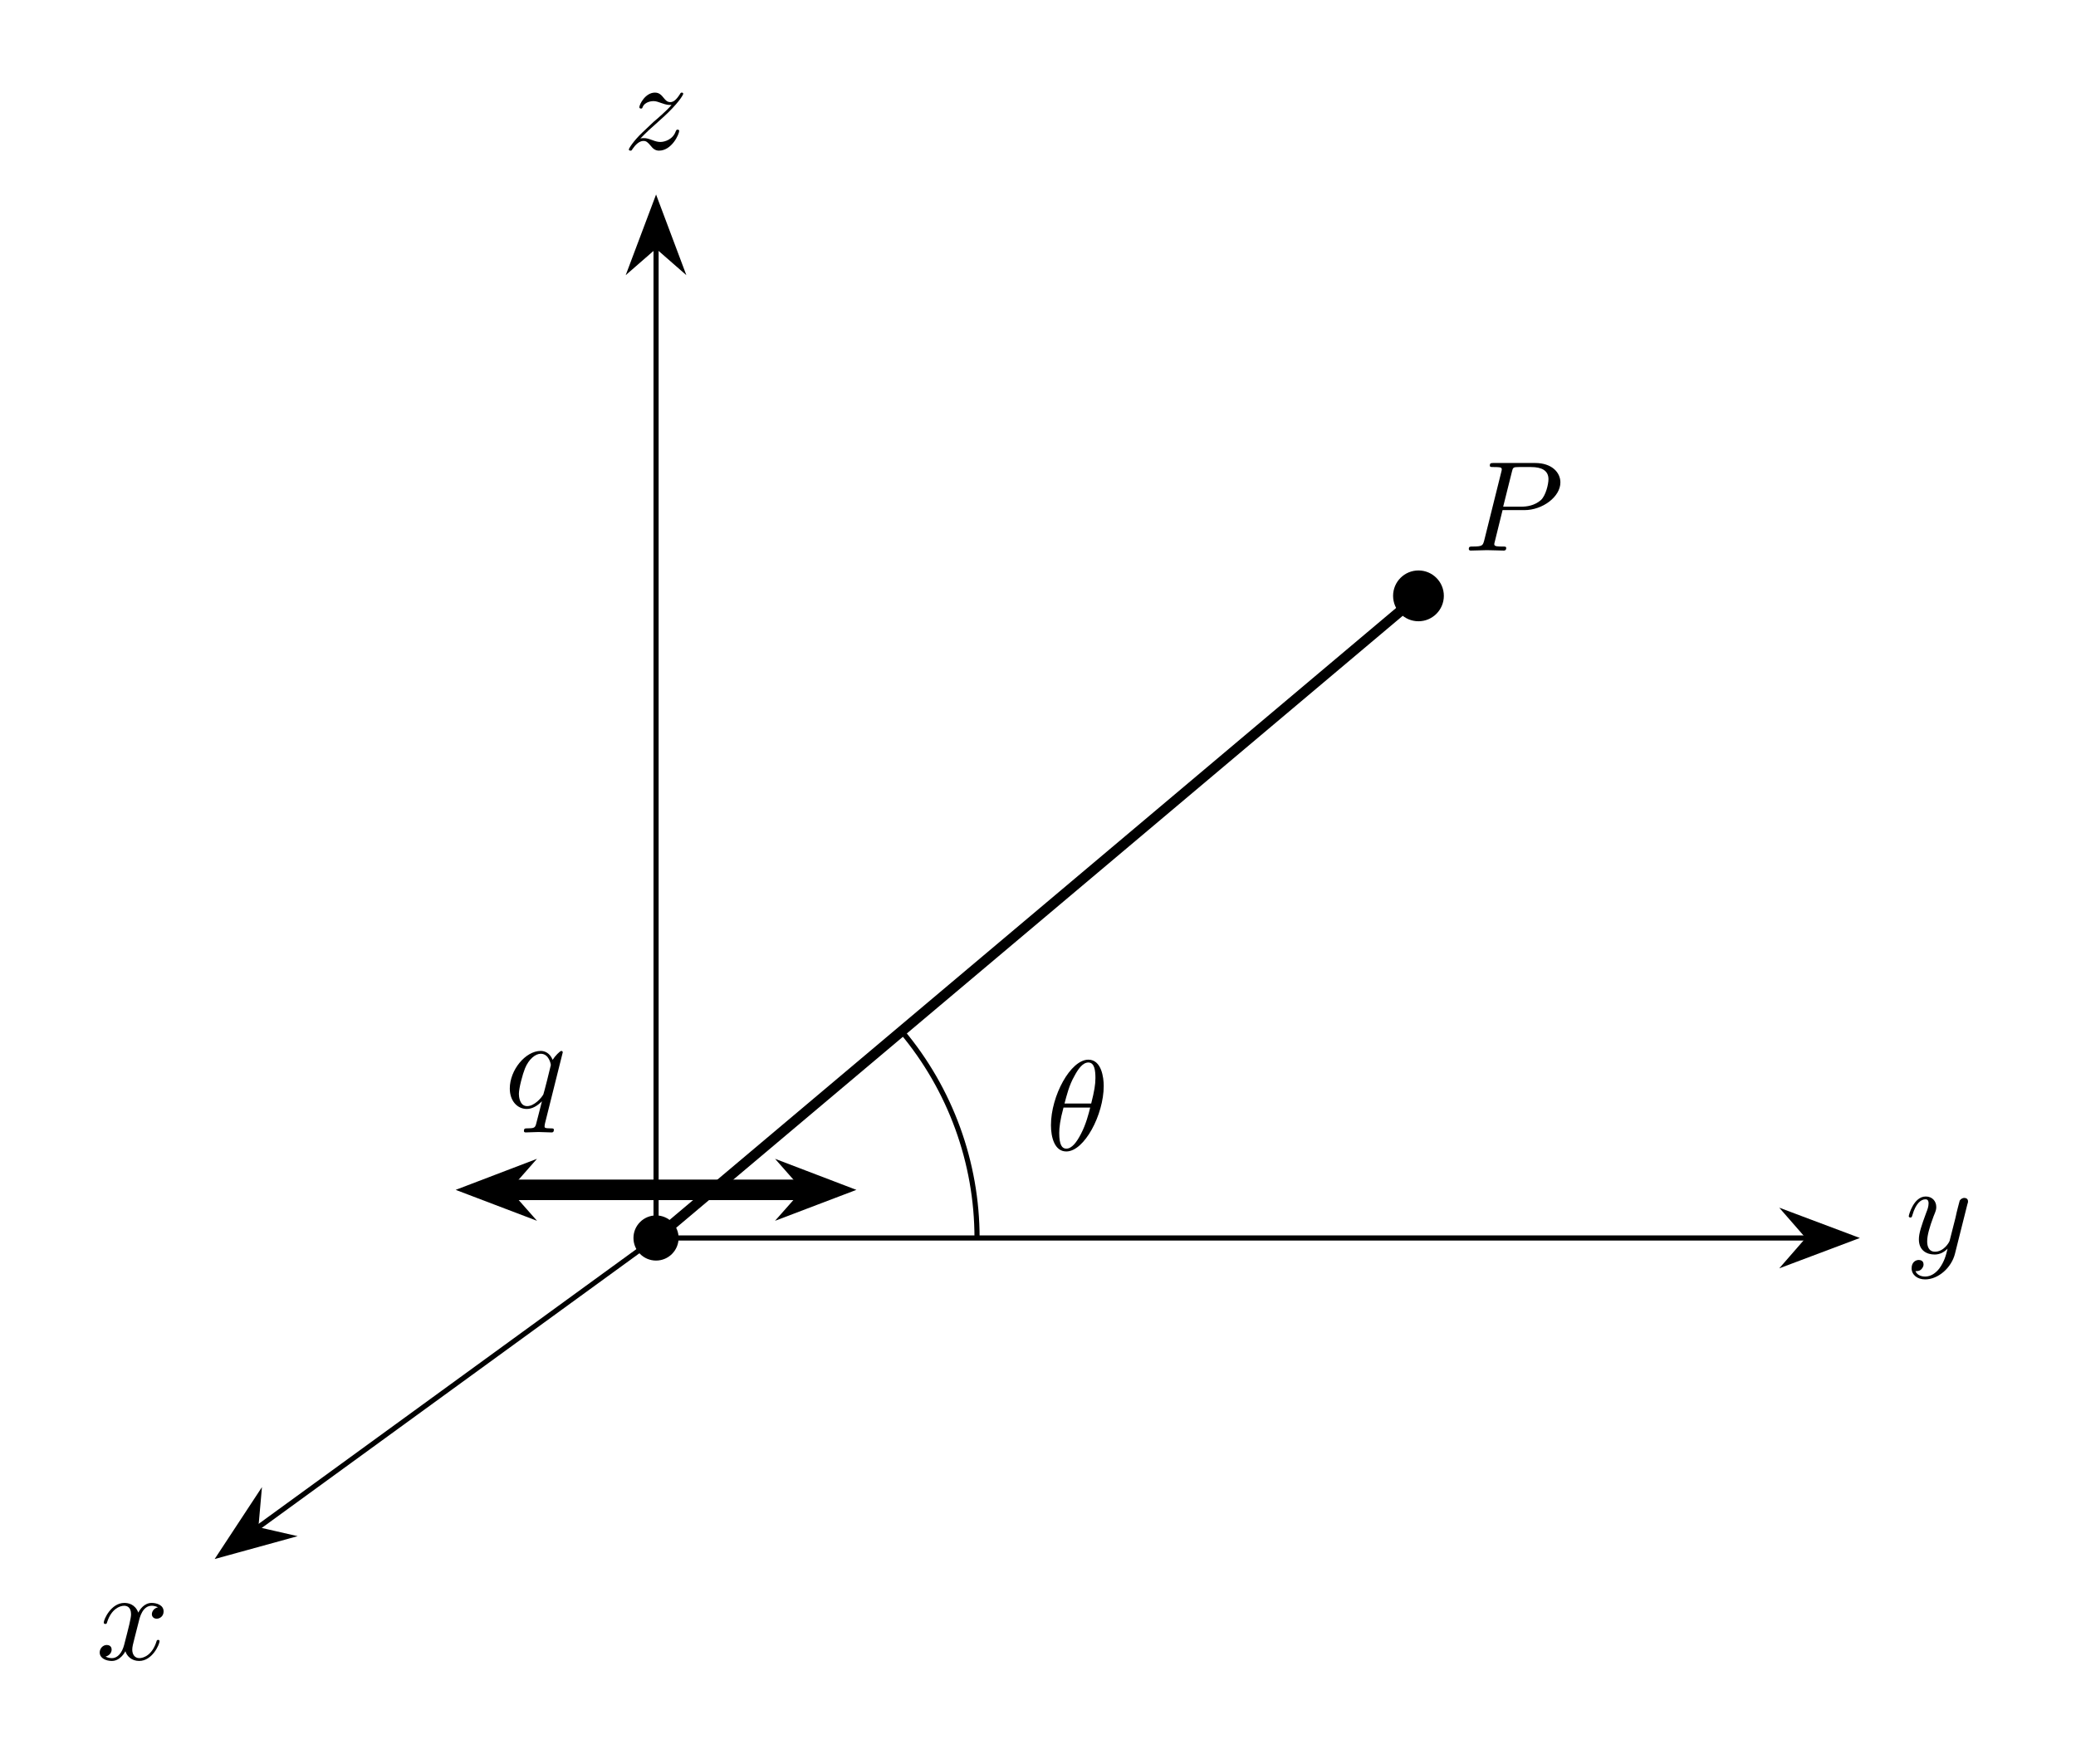
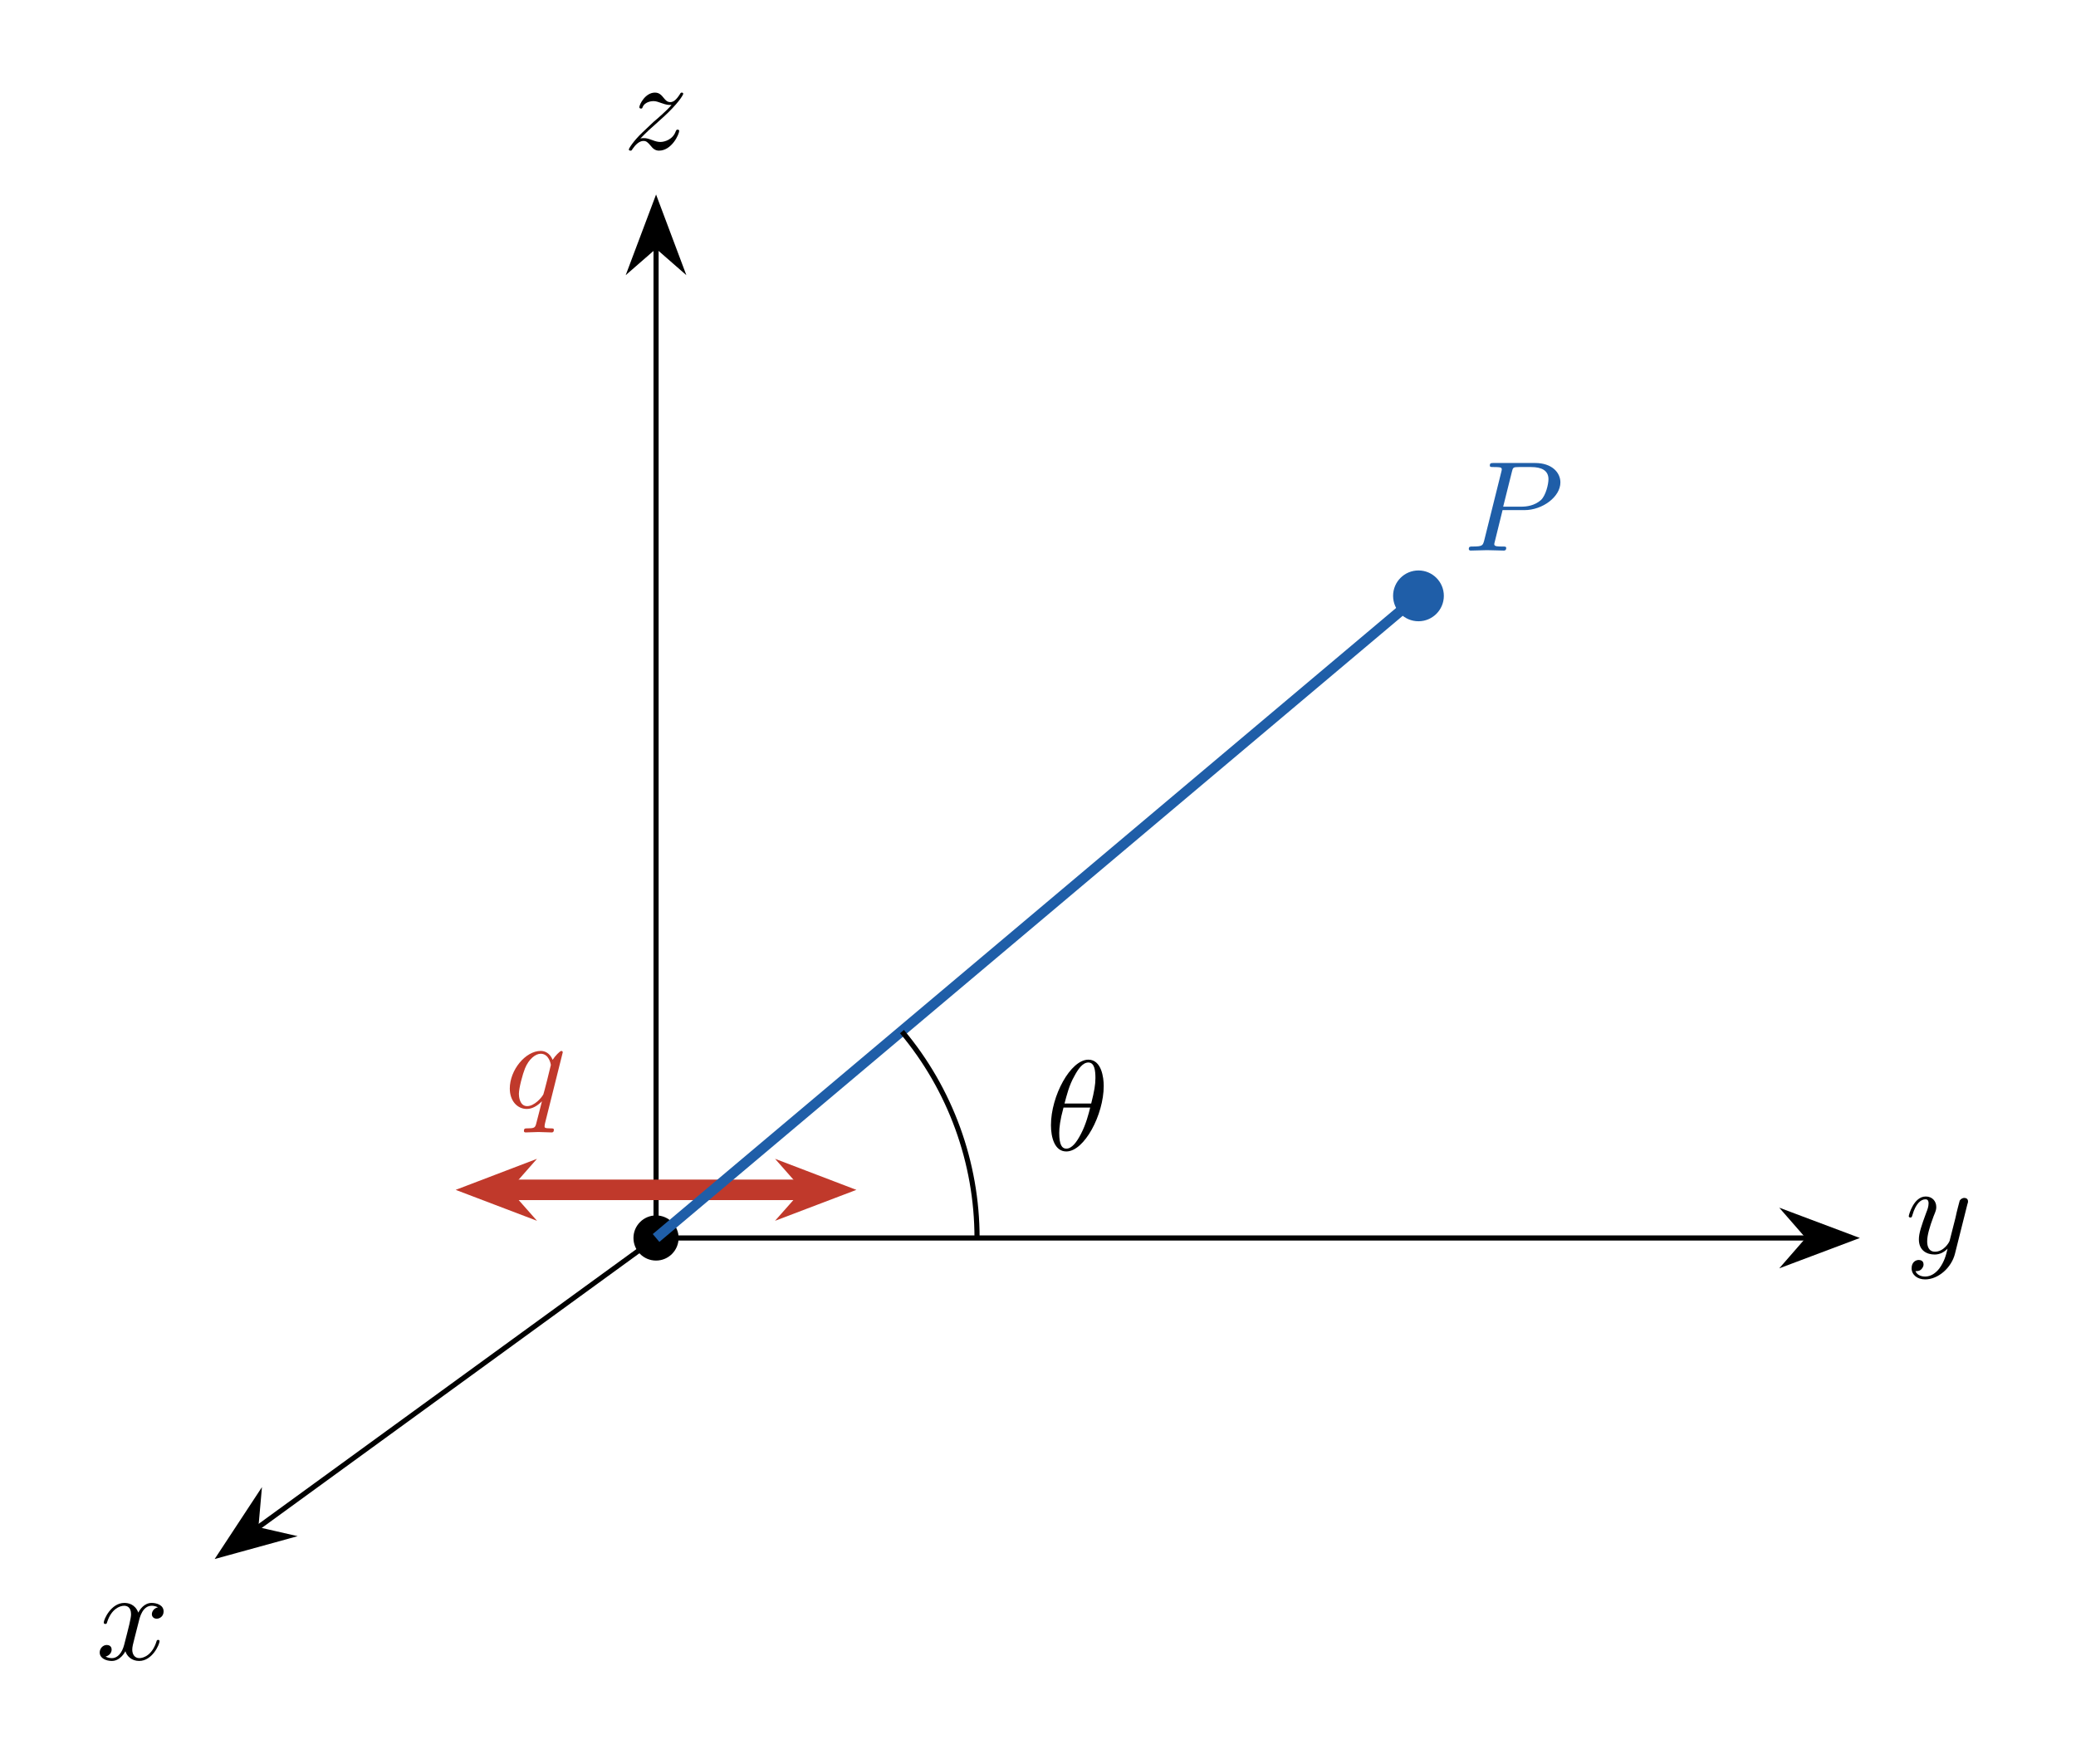
<svg xmlns="http://www.w3.org/2000/svg" xmlns:xlink="http://www.w3.org/1999/xlink" width="160.43pt" height="136.246pt" viewBox="0 0 160.43 136.246" version="1.2">
  <defs>
    <g>
      <symbol overflow="visible" id="glyph0-0">
        <path style="stroke:none;" d="" />
      </symbol>
      <symbol overflow="visible" id="glyph0-1">
        <path style="stroke:none;" d="M 4.812 -3.781 C 4.859 -3.906 4.859 -3.938 4.859 -4 C 4.859 -4.188 4.719 -4.266 4.562 -4.266 C 4.469 -4.266 4.312 -4.203 4.219 -4.062 C 4.203 -4.016 4.125 -3.703 4.078 -3.531 C 4.016 -3.266 3.938 -3 3.891 -2.734 L 3.438 -0.953 C 3.391 -0.797 2.969 -0.109 2.312 -0.109 C 1.812 -0.109 1.703 -0.547 1.703 -0.906 C 1.703 -1.359 1.875 -1.984 2.203 -2.859 C 2.375 -3.266 2.406 -3.375 2.406 -3.562 C 2.406 -4.016 2.094 -4.375 1.594 -4.375 C 0.656 -4.375 0.281 -2.938 0.281 -2.859 C 0.281 -2.75 0.391 -2.75 0.406 -2.75 C 0.5 -2.75 0.516 -2.781 0.562 -2.938 C 0.828 -3.859 1.234 -4.156 1.562 -4.156 C 1.641 -4.156 1.812 -4.156 1.812 -3.844 C 1.812 -3.594 1.719 -3.344 1.641 -3.156 C 1.25 -2.094 1.062 -1.531 1.062 -1.062 C 1.062 -0.188 1.688 0.109 2.281 0.109 C 2.672 0.109 3 -0.062 3.281 -0.344 C 3.156 0.172 3.031 0.656 2.641 1.188 C 2.375 1.531 2 1.812 1.547 1.812 C 1.406 1.812 0.953 1.781 0.797 1.391 C 0.953 1.391 1.078 1.391 1.219 1.281 C 1.312 1.188 1.422 1.062 1.422 0.875 C 1.422 0.562 1.156 0.531 1.047 0.531 C 0.828 0.531 0.5 0.688 0.5 1.172 C 0.5 1.672 0.938 2.031 1.547 2.031 C 2.562 2.031 3.594 1.125 3.859 0.016 Z M 4.812 -3.781 " />
      </symbol>
      <symbol overflow="visible" id="glyph0-2">
        <path style="stroke:none;" d="M 1.312 -0.828 C 1.859 -1.391 2.141 -1.641 2.5 -1.953 C 2.5 -1.969 3.109 -2.484 3.469 -2.844 C 4.406 -3.766 4.625 -4.234 4.625 -4.281 C 4.625 -4.375 4.531 -4.375 4.516 -4.375 C 4.453 -4.375 4.422 -4.359 4.375 -4.266 C 4.078 -3.797 3.859 -3.641 3.625 -3.641 C 3.391 -3.641 3.266 -3.781 3.125 -3.953 C 2.938 -4.188 2.766 -4.375 2.438 -4.375 C 1.688 -4.375 1.234 -3.453 1.234 -3.25 C 1.234 -3.203 1.266 -3.141 1.359 -3.141 C 1.453 -3.141 1.469 -3.188 1.484 -3.25 C 1.672 -3.703 2.25 -3.719 2.328 -3.719 C 2.531 -3.719 2.719 -3.641 2.953 -3.562 C 3.344 -3.422 3.453 -3.422 3.719 -3.422 C 3.359 -2.984 2.531 -2.281 2.344 -2.125 L 1.453 -1.281 C 0.766 -0.625 0.422 -0.062 0.422 0.016 C 0.422 0.109 0.531 0.109 0.547 0.109 C 0.625 0.109 0.641 0.094 0.703 -0.016 C 0.938 -0.359 1.234 -0.641 1.547 -0.641 C 1.766 -0.641 1.875 -0.547 2.125 -0.25 C 2.281 -0.047 2.469 0.109 2.75 0.109 C 3.734 0.109 4.312 -1.156 4.312 -1.422 C 4.312 -1.469 4.266 -1.516 4.188 -1.516 C 4.094 -1.516 4.078 -1.453 4.047 -1.391 C 3.828 -0.75 3.188 -0.562 2.859 -0.562 C 2.672 -0.562 2.484 -0.609 2.281 -0.688 C 1.938 -0.812 1.797 -0.859 1.578 -0.859 C 1.562 -0.859 1.406 -0.859 1.312 -0.828 Z M 1.312 -0.828 " />
      </symbol>
      <symbol overflow="visible" id="glyph0-3">
        <path style="stroke:none;" d="M 3.312 -2.984 C 3.375 -3.25 3.594 -4.156 4.297 -4.156 C 4.344 -4.156 4.578 -4.156 4.781 -4.031 C 4.5 -3.984 4.312 -3.734 4.312 -3.5 C 4.312 -3.344 4.422 -3.156 4.688 -3.156 C 4.906 -3.156 5.219 -3.328 5.219 -3.719 C 5.219 -4.234 4.641 -4.375 4.297 -4.375 C 3.719 -4.375 3.375 -3.859 3.266 -3.625 C 3.016 -4.281 2.484 -4.375 2.188 -4.375 C 1.156 -4.375 0.594 -3.094 0.594 -2.859 C 0.594 -2.75 0.688 -2.75 0.719 -2.75 C 0.797 -2.75 0.828 -2.781 0.844 -2.859 C 1.172 -3.906 1.828 -4.156 2.172 -4.156 C 2.359 -4.156 2.703 -4.078 2.703 -3.5 C 2.703 -3.188 2.531 -2.531 2.172 -1.141 C 2.016 -0.531 1.672 -0.109 1.234 -0.109 C 1.172 -0.109 0.938 -0.109 0.734 -0.234 C 0.984 -0.281 1.203 -0.5 1.203 -0.766 C 1.203 -1.047 0.984 -1.125 0.828 -1.125 C 0.531 -1.125 0.281 -0.859 0.281 -0.547 C 0.281 -0.094 0.781 0.109 1.219 0.109 C 1.875 0.109 2.234 -0.578 2.266 -0.641 C 2.375 -0.281 2.734 0.109 3.328 0.109 C 4.344 0.109 4.906 -1.172 4.906 -1.422 C 4.906 -1.516 4.828 -1.516 4.797 -1.516 C 4.703 -1.516 4.688 -1.469 4.672 -1.406 C 4.344 -0.344 3.672 -0.109 3.344 -0.109 C 2.969 -0.109 2.797 -0.422 2.797 -0.766 C 2.797 -0.984 2.859 -1.203 2.969 -1.641 Z M 3.312 -2.984 " />
      </symbol>
      <symbol overflow="visible" id="glyph0-4">
        <path style="stroke:none;" d="M 4.484 -4.266 C 4.484 -4.312 4.453 -4.375 4.375 -4.375 C 4.266 -4.375 3.875 -3.969 3.703 -3.688 C 3.484 -4.219 3.094 -4.375 2.781 -4.375 C 1.609 -4.375 0.391 -2.906 0.391 -1.469 C 0.391 -0.5 0.984 0.109 1.703 0.109 C 2.125 0.109 2.516 -0.125 2.875 -0.484 C 2.781 -0.141 2.453 1.203 2.422 1.281 C 2.344 1.562 2.266 1.609 1.719 1.609 C 1.578 1.609 1.484 1.609 1.484 1.812 C 1.484 1.828 1.484 1.922 1.609 1.922 C 1.938 1.922 2.281 1.891 2.609 1.891 C 2.938 1.891 3.297 1.922 3.625 1.922 C 3.672 1.922 3.797 1.922 3.797 1.719 C 3.797 1.609 3.703 1.609 3.547 1.609 C 3.078 1.609 3.078 1.547 3.078 1.453 C 3.078 1.391 3.094 1.328 3.109 1.234 Z M 1.734 -0.109 C 1.141 -0.109 1.094 -0.875 1.094 -1.047 C 1.094 -1.516 1.391 -2.594 1.562 -3.016 C 1.859 -3.75 2.375 -4.156 2.781 -4.156 C 3.422 -4.156 3.562 -3.359 3.562 -3.281 C 3.562 -3.234 3.016 -1.062 2.984 -1.016 C 2.844 -0.75 2.281 -0.109 1.734 -0.109 Z M 1.734 -0.109 " />
      </symbol>
      <symbol overflow="visible" id="glyph0-5">
        <path style="stroke:none;" d="M 3 -3.125 L 4.688 -3.125 C 6.094 -3.125 7.469 -4.156 7.469 -5.266 C 7.469 -6.031 6.812 -6.766 5.516 -6.766 L 2.312 -6.766 C 2.125 -6.766 2.016 -6.766 2.016 -6.578 C 2.016 -6.453 2.094 -6.453 2.297 -6.453 C 2.422 -6.453 2.609 -6.453 2.719 -6.438 C 2.875 -6.422 2.938 -6.391 2.938 -6.281 C 2.938 -6.234 2.938 -6.219 2.906 -6.094 L 1.578 -0.766 C 1.469 -0.391 1.453 -0.312 0.672 -0.312 C 0.5 -0.312 0.391 -0.312 0.391 -0.125 C 0.391 0 0.516 0 0.547 0 C 0.828 0 1.531 -0.031 1.797 -0.031 C 2.016 -0.031 2.234 -0.016 2.438 -0.016 C 2.656 -0.016 2.875 0 3.078 0 C 3.156 0 3.281 0 3.281 -0.203 C 3.281 -0.312 3.188 -0.312 3 -0.312 C 2.641 -0.312 2.359 -0.312 2.359 -0.484 C 2.359 -0.547 2.375 -0.594 2.391 -0.656 Z M 3.719 -6.078 C 3.797 -6.422 3.828 -6.453 4.25 -6.453 L 5.203 -6.453 C 6.016 -6.453 6.547 -6.188 6.547 -5.516 C 6.547 -5.125 6.344 -4.266 5.969 -3.906 C 5.469 -3.469 4.875 -3.391 4.438 -3.391 L 3.047 -3.391 Z M 3.719 -6.078 " />
      </symbol>
      <symbol overflow="visible" id="glyph0-6">
        <path style="stroke:none;" d="M 4.5 -4.953 C 4.5 -5.609 4.328 -6.984 3.312 -6.984 C 1.938 -6.984 0.422 -4.188 0.422 -1.922 C 0.422 -0.984 0.703 0.109 1.609 0.109 C 3 0.109 4.5 -2.734 4.5 -4.953 Z M 1.469 -3.594 C 1.641 -4.234 1.828 -5.016 2.234 -5.719 C 2.5 -6.219 2.859 -6.766 3.312 -6.766 C 3.797 -6.766 3.859 -6.125 3.859 -5.562 C 3.859 -5.078 3.781 -4.578 3.531 -3.594 Z M 3.453 -3.281 C 3.344 -2.828 3.125 -1.984 2.75 -1.266 C 2.406 -0.594 2.031 -0.109 1.609 -0.109 C 1.281 -0.109 1.062 -0.391 1.062 -1.312 C 1.062 -1.734 1.125 -2.312 1.391 -3.281 Z M 3.453 -3.281 " />
      </symbol>
    </g>
  </defs>
  <g id="surface1">
    <path style="fill:none;stroke-width:0.399;stroke-linecap:butt;stroke-linejoin:miter;stroke:rgb(0%,0%,0%);stroke-opacity:1;stroke-miterlimit:10;" d="M 0.002 0 L 89.498 0 " transform="matrix(0.994496,0,0,-0.994496,50.69735,95.65663)" />
    <path style="fill-rule:nonzero;fill:rgb(0%,0%,0%);fill-opacity:1;stroke-width:0.399;stroke-linecap:butt;stroke-linejoin:miter;stroke:rgb(0%,0%,0%);stroke-opacity:1;stroke-miterlimit:10;" d="M 5.67 0 L 0.642 1.89 L 2.292 0 L 0.642 -1.893 Z M 5.67 0 " transform="matrix(0.994496,0,0,-0.994496,137.5255,95.65663)" />
    <g style="fill:rgb(0%,0%,0%);fill-opacity:1;">
      <use xlink:href="#glyph0-1" x="147.226" y="96.826" />
    </g>
    <path style="fill:none;stroke-width:0.399;stroke-linecap:butt;stroke-linejoin:miter;stroke:rgb(0%,0%,0%);stroke-opacity:1;stroke-miterlimit:10;" d="M 0.002 0 L 0.002 77.026 " transform="matrix(0.994496,0,0,-0.994496,50.69735,95.65663)" />
    <path style="fill-rule:nonzero;fill:rgb(0%,0%,0%);fill-opacity:1;stroke-width:0.399;stroke-linecap:butt;stroke-linejoin:miter;stroke:rgb(0%,0%,0%);stroke-opacity:1;stroke-miterlimit:10;" d="M 5.67 -0.002 L 0.642 1.891 L 2.292 -0.002 L 0.642 -1.891 Z M 5.67 -0.002 " transform="matrix(0,-0.994496,-0.994496,0,50.69735,21.23229)" />
    <g style="fill:rgb(0%,0%,0%);fill-opacity:1;">
      <use xlink:href="#glyph0-2" x="48.175" y="11.531" />
    </g>
    <path style="fill:none;stroke-width:0.399;stroke-linecap:butt;stroke-linejoin:miter;stroke:rgb(0%,0%,0%);stroke-opacity:1;stroke-miterlimit:10;" d="M 0.002 0 L -31.028 -22.565 " transform="matrix(0.994496,0,0,-0.994496,50.69735,95.65663)" />
    <path style="fill-rule:nonzero;fill:rgb(0%,0%,0%);fill-opacity:1;stroke-width:0.399;stroke-linecap:butt;stroke-linejoin:miter;stroke:rgb(0%,0%,0%);stroke-opacity:1;stroke-miterlimit:10;" d="M 5.668 0 L 0.643 1.892 L 2.292 -0.001 L 0.644 -1.892 Z M 5.668 0 " transform="matrix(-0.804269,0.584913,0.584913,0.804269,21.60173,116.8171)" />
    <g style="fill:rgb(0%,0%,0%);fill-opacity:1;">
      <use xlink:href="#glyph0-3" x="7.424" y="128.23" />
    </g>
-     <path style="fill:none;stroke-width:1.594;stroke-linecap:butt;stroke-linejoin:miter;stroke:rgb(0%,0%,0%);stroke-opacity:1;stroke-miterlimit:10;" d="M -11.813 3.74 L 11.813 3.74 " transform="matrix(0.994496,0,0,-0.994496,50.69735,95.65663)" />
-     <path style="fill-rule:nonzero;fill:rgb(0%,0%,0%);fill-opacity:1;stroke-width:1.052;stroke-linecap:butt;stroke-linejoin:miter;stroke:rgb(0%,0%,0%);stroke-opacity:1;stroke-miterlimit:10;" d="M 4.737 0.002 L 1.701 1.157 L 2.722 0.002 L 1.701 -1.157 Z M 4.737 0.002 " transform="matrix(-0.994496,0,0,0.994496,41.39432,91.9356)" />
-     <path style="fill-rule:nonzero;fill:rgb(0%,0%,0%);fill-opacity:1;stroke-width:1.052;stroke-linecap:butt;stroke-linejoin:miter;stroke:rgb(0%,0%,0%);stroke-opacity:1;stroke-miterlimit:10;" d="M 4.737 -0.002 L 1.7 1.157 L 2.722 -0.002 L 1.7 -1.157 Z M 4.737 -0.002 " transform="matrix(0.994496,0,0,-0.994496,60.00039,91.9356)" />
-     <g style="fill:rgb(0%,0%,0%);fill-opacity:1;">
+     <path style="fill:none;stroke-width:1.594;stroke-linecap:butt;stroke-linejoin:miter;stroke:rgb(75.293%,22.353%,16.862%);stroke-opacity:1;stroke-miterlimit:10;" d="M -11.813 3.74 L 11.813 3.74 " transform="matrix(0.994496,0,0,-0.994496,50.69735,95.65663)" />
+     <path style="fill-rule:nonzero;fill:rgb(75.293%,22.353%,16.862%);fill-opacity:1;stroke-width:1.052;stroke-linecap:butt;stroke-linejoin:miter;stroke:rgb(75.293%,22.353%,16.862%);stroke-opacity:1;stroke-miterlimit:10;" d="M 4.737 0.002 L 1.701 1.157 L 2.722 0.002 L 1.701 -1.157 Z M 4.737 0.002 " transform="matrix(-0.994496,0,0,0.994496,41.39432,91.9356)" />
+     <path style="fill-rule:nonzero;fill:rgb(75.293%,22.353%,16.862%);fill-opacity:1;stroke-width:1.052;stroke-linecap:butt;stroke-linejoin:miter;stroke:rgb(75.293%,22.353%,16.862%);stroke-opacity:1;stroke-miterlimit:10;" d="M 4.737 -0.002 L 1.7 1.157 L 2.722 -0.002 L 1.7 -1.157 Z M 4.737 -0.002 " transform="matrix(0.994496,0,0,-0.994496,60.00039,91.9356)" />
+     <g style="fill:rgb(75.293%,22.353%,16.862%);fill-opacity:1;">
      <use xlink:href="#glyph0-4" x="39.005" y="85.578" />
    </g>
    <path style=" stroke:none;fill-rule:nonzero;fill:rgb(0%,0%,0%);fill-opacity:1;" d="M 52.441 95.656 C 52.441 94.695 51.66 93.914 50.699 93.914 C 49.734 93.914 48.953 94.695 48.953 95.656 C 48.953 96.621 49.734 97.402 50.699 97.402 C 51.66 97.402 52.441 96.621 52.441 95.656 Z M 52.441 95.656 " />
-     <path style="fill:none;stroke-width:0.797;stroke-linecap:butt;stroke-linejoin:miter;stroke:rgb(0%,0%,0%);stroke-opacity:1;stroke-miterlimit:10;" d="M 0.002 0 L 59.246 49.892 " transform="matrix(0.994496,0,0,-0.994496,50.69735,95.65663)" />
-     <path style=" stroke:none;fill-rule:nonzero;fill:rgb(0%,0%,0%);fill-opacity:1;" d="M 111.578 46.039 C 111.578 44.957 110.699 44.078 109.617 44.078 C 108.531 44.078 107.656 44.957 107.656 46.039 C 107.656 47.125 108.531 48.004 109.617 48.004 C 110.699 48.004 111.578 47.125 111.578 46.039 Z M 111.578 46.039 " />
-     <g style="fill:rgb(0%,0%,0%);fill-opacity:1;">
+     <path style="fill:none;stroke-width:0.797;stroke-linecap:butt;stroke-linejoin:miter;stroke:rgb(12.157%,36.864%,65.88%);stroke-opacity:1;stroke-miterlimit:10;" d="M 0.002 0 L 59.246 49.892 " transform="matrix(0.994496,0,0,-0.994496,50.69735,95.65663)" />
+     <path style=" stroke:none;fill-rule:nonzero;fill:rgb(12.157%,36.864%,65.88%);fill-opacity:1;" d="M 111.578 46.039 C 111.578 44.957 110.699 44.078 109.617 44.078 C 108.531 44.078 107.656 44.957 107.656 46.039 C 107.656 47.125 108.531 48.004 109.617 48.004 C 110.699 48.004 111.578 47.125 111.578 46.039 Z M 111.578 46.039 " />
+     <g style="fill:rgb(12.157%,36.864%,65.88%);fill-opacity:1;">
      <use xlink:href="#glyph0-5" x="113.116" y="42.541" />
    </g>
    <path style="fill:none;stroke-width:0.399;stroke-linecap:butt;stroke-linejoin:miter;stroke:rgb(0%,0%,0%);stroke-opacity:1;stroke-miterlimit:10;" d="M 24.944 0 C 24.944 5.865 22.878 11.544 19.111 16.034 " transform="matrix(0.994496,0,0,-0.994496,50.69735,95.65663)" />
    <g style="fill:rgb(0%,0%,0%);fill-opacity:1;">
      <use xlink:href="#glyph0-6" x="80.794" y="88.863" />
    </g>
  </g>
</svg>
